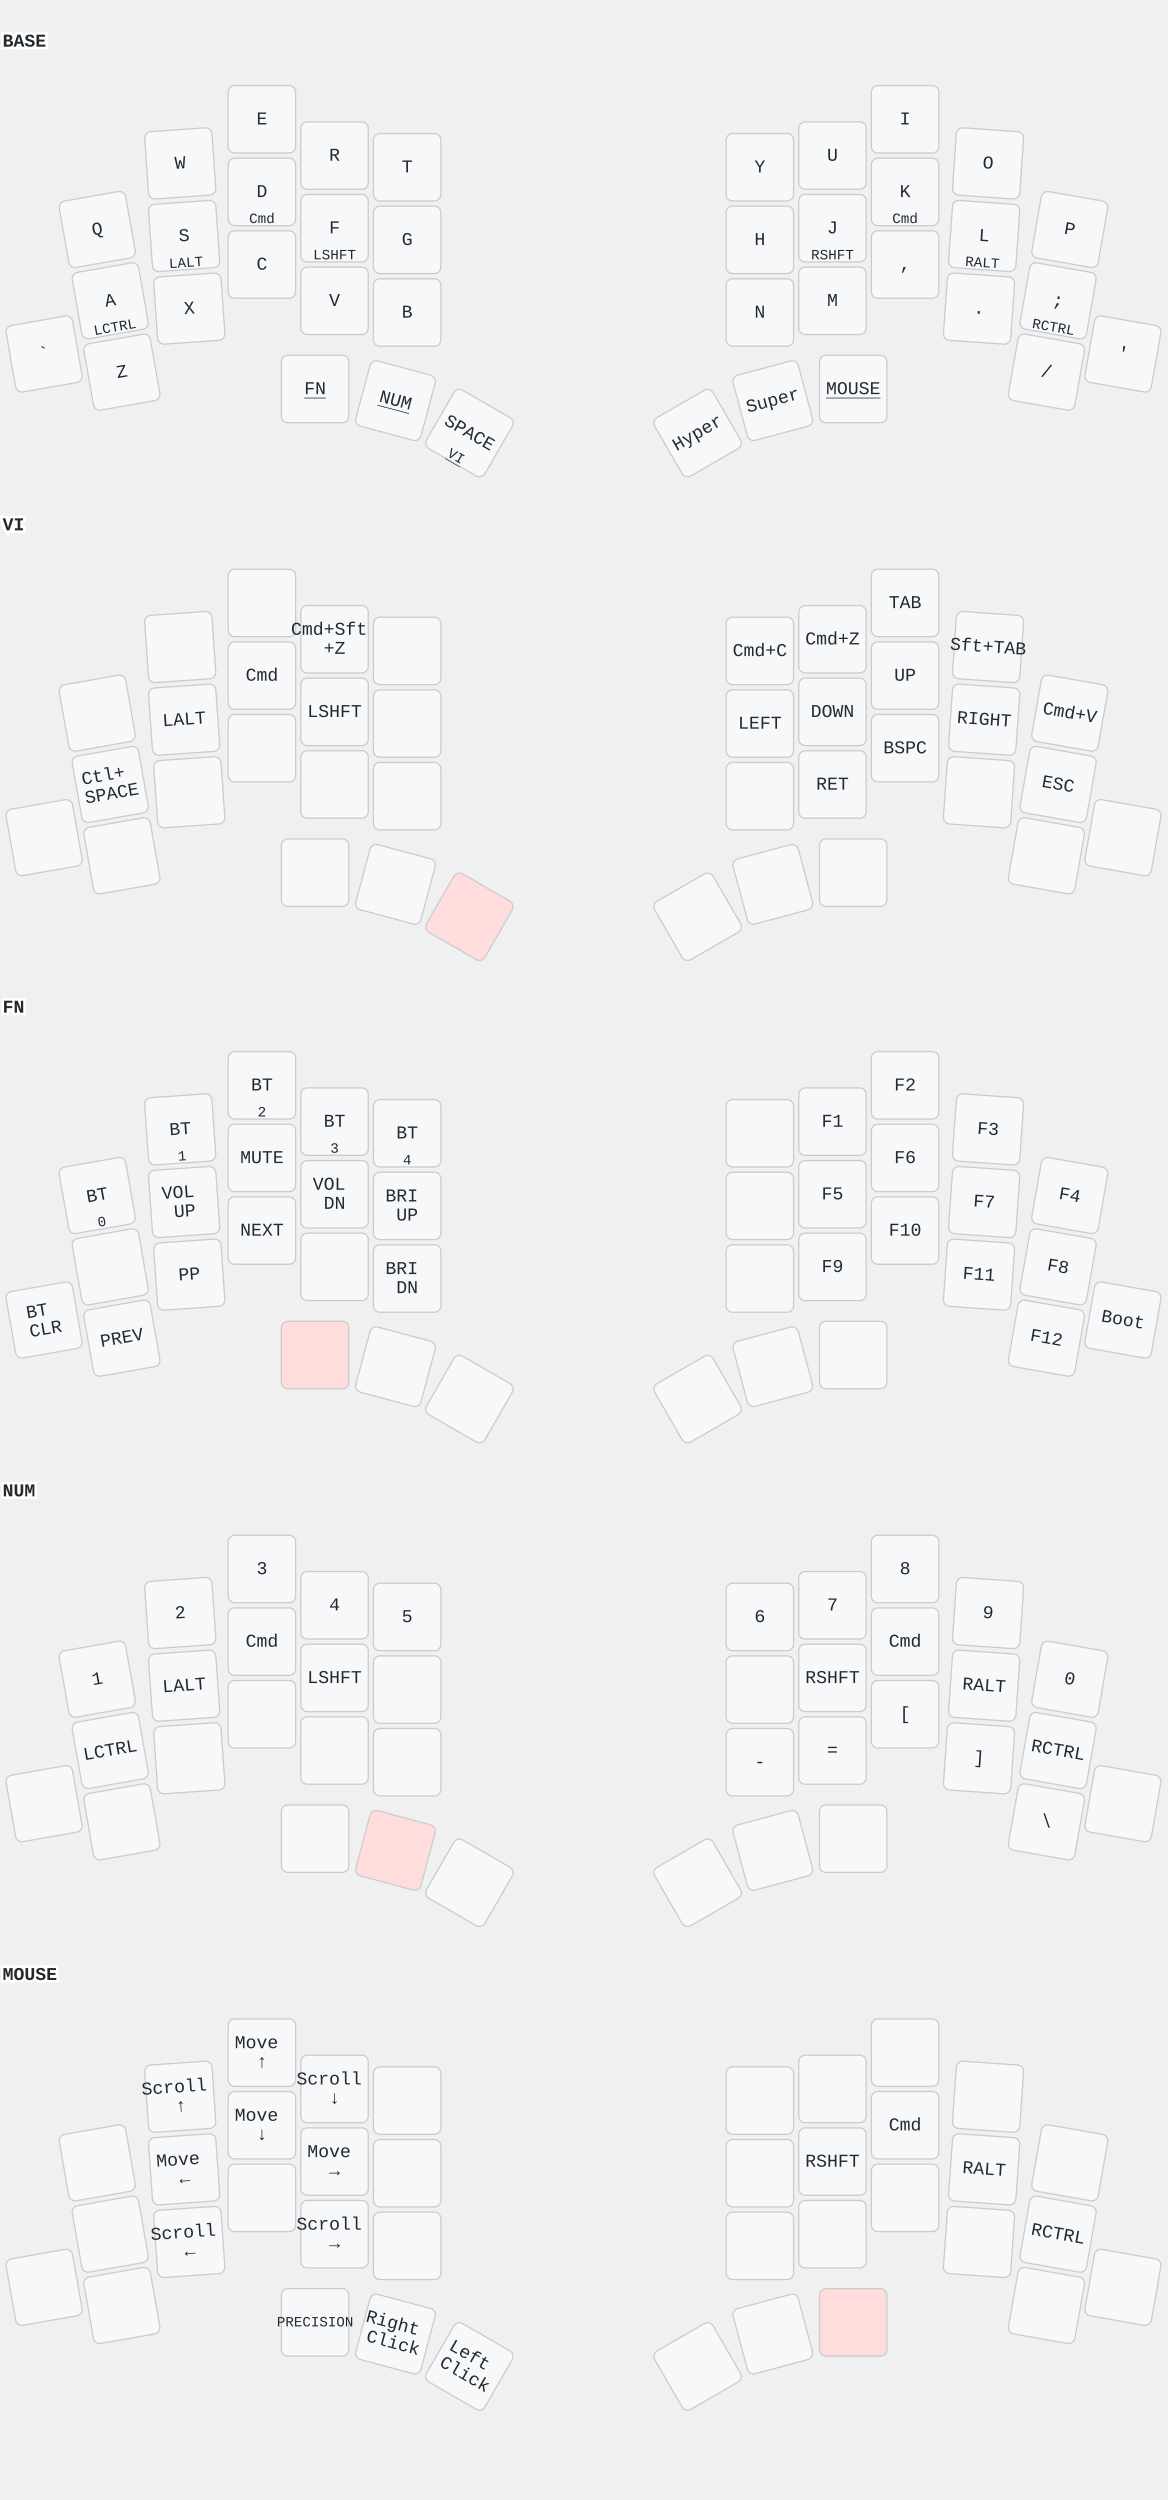
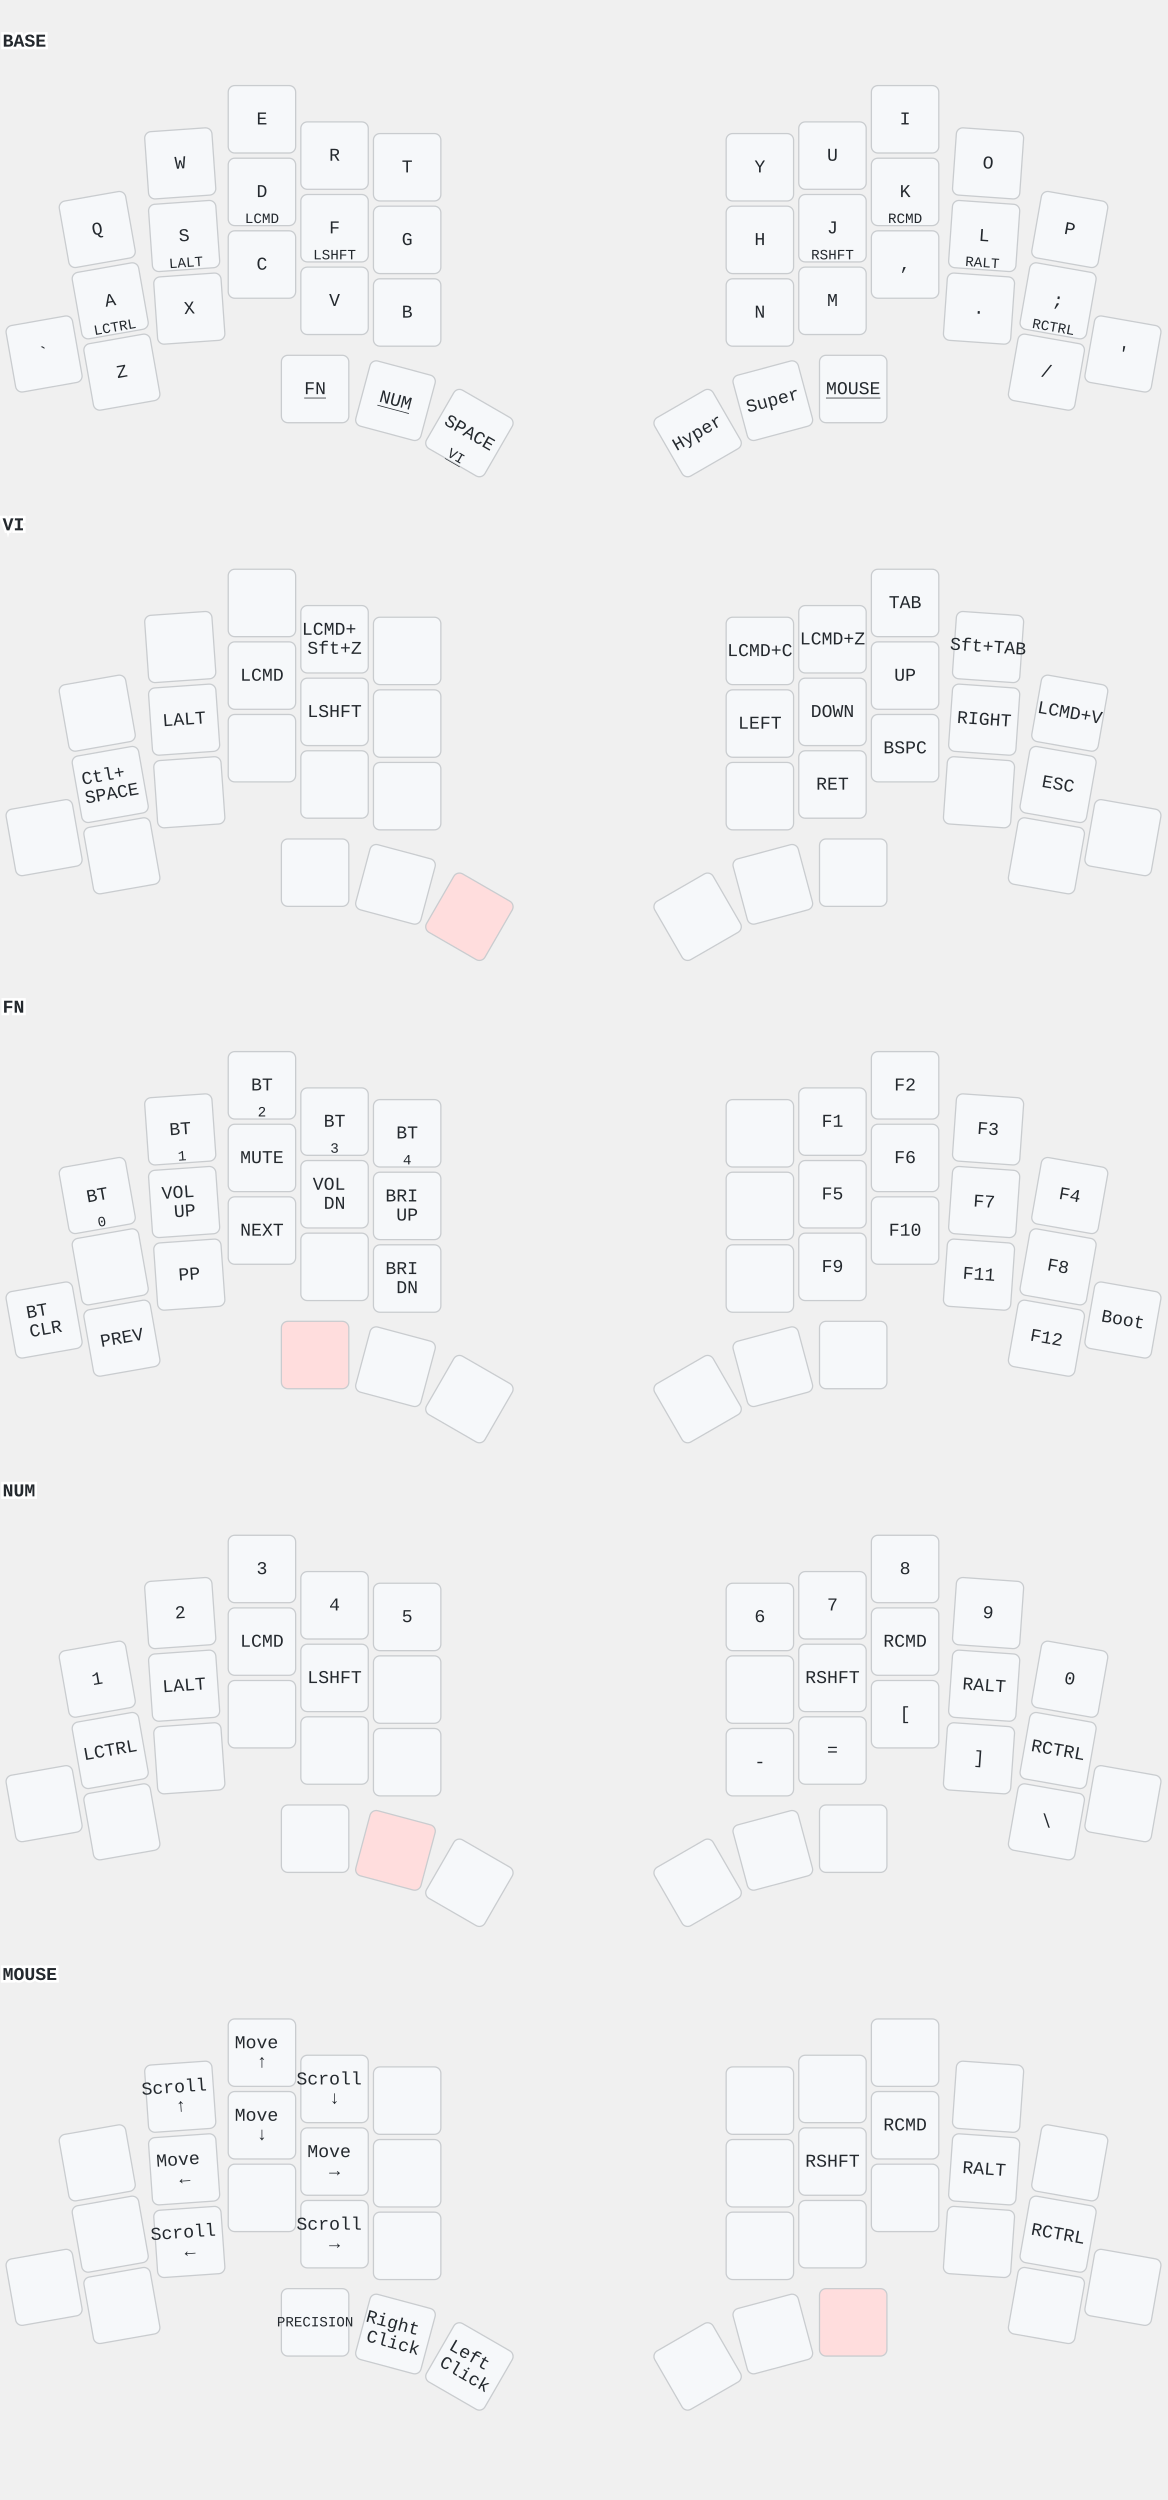
<svg xmlns="http://www.w3.org/2000/svg" width="900" height="1928" viewBox="0 0 900 1928" class="keymap">
  <style>/* inherit to force styles through use tags */
svg path {
    fill: inherit;
}

/* font and background color specifications */
svg.keymap {
    font-family: SFMono-Regular,Consolas,Liberation Mono,Menlo,monospace;
    font-size: 14px;
    font-kerning: normal;
    text-rendering: optimizeLegibility;
    fill: #24292e;
}

/* default key styling */
rect.key {
    fill: #f6f8fa;
}

rect.key, rect.combo {
    stroke: #c9cccf;
    stroke-width: 1;
}

/* default key side styling, only used is draw_key_sides is set */
rect.side {
    filter: brightness(90%);
}

/* color accent for combo boxes */
rect.combo, rect.combo-separate {
    fill: #cdf;
}

/* color accent for held keys */
rect.held, rect.combo.held {
    fill: #fdd;
}

/* color accent for ghost (optional) keys */
rect.ghost, rect.combo.ghost {
    stroke-dasharray: 4, 4;
    stroke-width: 2;
}

text {
    text-anchor: middle;
    dominant-baseline: middle;
}

/* styling for layer labels */
text.label {
    font-weight: bold;
    text-anchor: start;
    stroke: white;
    stroke-width: 4;
    paint-order: stroke;
}

/* styling for optional footer */
text.footer {
    text-anchor: end;
    dominant-baseline: auto;
    stroke: white;
    stroke-width: 4;
    paint-order: stroke;
}

/* styling for combo tap, and key non-tap label text */
text.combo, text.hold, text.shifted, text.left, text.right, text.tl, text.tr, text.bl, text.br {
    font-size: 11px;
}

text.hold, text.bl, text.br {
    text-anchor: middle;
    dominant-baseline: auto;
}

text.shifted, text.tl, text.tr {
    text-anchor: middle;
    dominant-baseline: hanging;
}

text.left, text.tl, text.bl {
    text-anchor: start;
}

text.right, text.tr, text.br {
    text-anchor: end;
}

text.layer-activator {
    text-decoration: underline;
}

/* styling for hold/shifted label text in combo box */
text.combo.hold, text.combo.shifted, text.combo.left, text.combo.right {
    font-size: 8px;
}

/* lighter symbol for transparent keys */
text.trans {
    fill: #7b7e81;
}

/* styling for combo dendrons */
path.combo {
    stroke-width: 1;
    stroke: gray;
    fill: none;
}

/* Start Tabler Icons Cleanup */
/* cannot use height/width with glyphs */
.icon-tabler &gt; path {
    fill: inherit;
    stroke: inherit;
    stroke-width: 2;
}
/* hide tabler's default box */
.icon-tabler &gt; path[stroke="none"][fill="none"] {
    visibility: hidden;
}
/* End Tabler Icons Cleanup */
</style>
  <g transform="translate(2, 0)" class="layer-BASE">
    <text x="0" y="32" class="label" id="BASE">BASE</text>
    <g transform="translate(0, 64)">
      <g transform="translate(73, 113) rotate(-10.0)" class="key keypos-0">
        <rect rx="5" ry="5" x="-26" y="-26" width="52" height="52" class="key" />
        <text x="0" y="0" class="key tap">Q</text>
      </g>
      <g transform="translate(137, 62) rotate(-4.0)" class="key keypos-1">
        <rect rx="5" ry="5" x="-26" y="-26" width="52" height="52" class="key" />
        <text x="0" y="0" class="key tap">W</text>
      </g>
      <g transform="translate(200, 28)" class="key keypos-2">
        <rect rx="5" ry="5" x="-26" y="-26" width="52" height="52" class="key" />
        <text x="0" y="0" class="key tap">E</text>
      </g>
      <g transform="translate(256, 56)" class="key keypos-3">
        <rect rx="5" ry="5" x="-26" y="-26" width="52" height="52" class="key" />
        <text x="0" y="0" class="key tap">R</text>
      </g>
      <g transform="translate(312, 65)" class="key keypos-4">
        <rect rx="5" ry="5" x="-26" y="-26" width="52" height="52" class="key" />
        <text x="0" y="0" class="key tap">T</text>
      </g>
      <g transform="translate(584, 65)" class="key keypos-5">
        <rect rx="5" ry="5" x="-26" y="-26" width="52" height="52" class="key" />
        <text x="0" y="0" class="key tap">Y</text>
      </g>
      <g transform="translate(640, 56)" class="key keypos-6">
        <rect rx="5" ry="5" x="-26" y="-26" width="52" height="52" class="key" />
        <text x="0" y="0" class="key tap">U</text>
      </g>
      <g transform="translate(696, 28)" class="key keypos-7">
        <rect rx="5" ry="5" x="-26" y="-26" width="52" height="52" class="key" />
        <text x="0" y="0" class="key tap">I</text>
      </g>
      <g transform="translate(760, 62) rotate(4.0)" class="key keypos-8">
        <rect rx="5" ry="5" x="-26" y="-26" width="52" height="52" class="key" />
        <text x="0" y="0" class="key tap">O</text>
      </g>
      <g transform="translate(823, 113) rotate(10.0)" class="key keypos-9">
        <rect rx="5" ry="5" x="-26" y="-26" width="52" height="52" class="key" />
        <text x="0" y="0" class="key tap">P</text>
      </g>
      <g transform="translate(83, 168) rotate(-10.0)" class="key keypos-10">
        <rect rx="5" ry="5" x="-26" y="-26" width="52" height="52" class="key" />
        <text x="0" y="0" class="key tap">A</text>
        <text x="0" y="24" class="key hold">LCTRL</text>
      </g>
      <g transform="translate(140, 118) rotate(-4.0)" class="key keypos-11">
        <rect rx="5" ry="5" x="-26" y="-26" width="52" height="52" class="key" />
        <text x="0" y="0" class="key tap">S</text>
        <text x="0" y="24" class="key hold">LALT</text>
      </g>
      <g transform="translate(200, 84)" class="key keypos-12">
        <rect rx="5" ry="5" x="-26" y="-26" width="52" height="52" class="key" />
        <text x="0" y="0" class="key tap">D</text>
-         <text x="0" y="24" class="key hold">Cmd</text>
+         <text x="0" y="24" class="key hold">LCMD</text>
      </g>
      <g transform="translate(256, 112)" class="key keypos-13">
        <rect rx="5" ry="5" x="-26" y="-26" width="52" height="52" class="key" />
        <text x="0" y="0" class="key tap">F</text>
        <text x="0" y="24" class="key hold">LSHFT</text>
      </g>
      <g transform="translate(312, 121)" class="key keypos-14">
        <rect rx="5" ry="5" x="-26" y="-26" width="52" height="52" class="key" />
        <text x="0" y="0" class="key tap">G</text>
      </g>
      <g transform="translate(584, 121)" class="key keypos-15">
        <rect rx="5" ry="5" x="-26" y="-26" width="52" height="52" class="key" />
        <text x="0" y="0" class="key tap">H</text>
      </g>
      <g transform="translate(640, 112)" class="key keypos-16">
        <rect rx="5" ry="5" x="-26" y="-26" width="52" height="52" class="key" />
        <text x="0" y="0" class="key tap">J</text>
        <text x="0" y="24" class="key hold">RSHFT</text>
      </g>
      <g transform="translate(696, 84)" class="key keypos-17">
        <rect rx="5" ry="5" x="-26" y="-26" width="52" height="52" class="key" />
        <text x="0" y="0" class="key tap">K</text>
-         <text x="0" y="24" class="key hold">Cmd</text>
+         <text x="0" y="24" class="key hold">RCMD</text>
      </g>
      <g transform="translate(757, 118) rotate(4.0)" class="key keypos-18">
        <rect rx="5" ry="5" x="-26" y="-26" width="52" height="52" class="key" />
        <text x="0" y="0" class="key tap">L</text>
        <text x="0" y="24" class="key hold">RALT</text>
      </g>
      <g transform="translate(814, 168) rotate(10.0)" class="key keypos-19">
        <rect rx="5" ry="5" x="-26" y="-26" width="52" height="52" class="key" />
        <text x="0" y="0" class="key tap">;</text>
        <text x="0" y="24" class="key hold">RCTRL</text>
      </g>
      <g transform="translate(32, 209) rotate(-10.0)" class="key keypos-20">
        <rect rx="5" ry="5" x="-26" y="-26" width="52" height="52" class="key" />
        <text x="0" y="0" class="key tap">`</text>
      </g>
      <g transform="translate(92, 223) rotate(-10.0)" class="key keypos-21">
        <rect rx="5" ry="5" x="-26" y="-26" width="52" height="52" class="key" />
        <text x="0" y="0" class="key tap">Z</text>
      </g>
      <g transform="translate(144, 174) rotate(-4.0)" class="key keypos-22">
        <rect rx="5" ry="5" x="-26" y="-26" width="52" height="52" class="key" />
        <text x="0" y="0" class="key tap">X</text>
      </g>
      <g transform="translate(200, 140)" class="key keypos-23">
        <rect rx="5" ry="5" x="-26" y="-26" width="52" height="52" class="key" />
        <text x="0" y="0" class="key tap">C</text>
      </g>
      <g transform="translate(256, 168)" class="key keypos-24">
        <rect rx="5" ry="5" x="-26" y="-26" width="52" height="52" class="key" />
        <text x="0" y="0" class="key tap">V</text>
      </g>
      <g transform="translate(312, 177)" class="key keypos-25">
        <rect rx="5" ry="5" x="-26" y="-26" width="52" height="52" class="key" />
        <text x="0" y="0" class="key tap">B</text>
      </g>
      <g transform="translate(584, 177)" class="key keypos-26">
        <rect rx="5" ry="5" x="-26" y="-26" width="52" height="52" class="key" />
        <text x="0" y="0" class="key tap">N</text>
      </g>
      <g transform="translate(640, 168)" class="key keypos-27">
        <rect rx="5" ry="5" x="-26" y="-26" width="52" height="52" class="key" />
        <text x="0" y="0" class="key tap">M</text>
      </g>
      <g transform="translate(696, 140)" class="key keypos-28">
        <rect rx="5" ry="5" x="-26" y="-26" width="52" height="52" class="key" />
        <text x="0" y="0" class="key tap">,</text>
      </g>
      <g transform="translate(753, 174) rotate(4.0)" class="key keypos-29">
        <rect rx="5" ry="5" x="-26" y="-26" width="52" height="52" class="key" />
        <text x="0" y="0" class="key tap">.</text>
      </g>
      <g transform="translate(805, 223) rotate(10.0)" class="key keypos-30">
        <rect rx="5" ry="5" x="-26" y="-26" width="52" height="52" class="key" />
        <text x="0" y="0" class="key tap">/</text>
      </g>
      <g transform="translate(864, 209) rotate(10.0)" class="key keypos-31">
        <rect rx="5" ry="5" x="-26" y="-26" width="52" height="52" class="key" />
        <text x="0" y="0" class="key tap">'</text>
      </g>
      <g transform="translate(241, 236)" class="key keypos-32">
        <rect rx="5" ry="5" x="-26" y="-26" width="52" height="52" class="key" />
        <a href="#FN">
          <text x="0" y="0" class="key tap layer-activator">FN</text>
        </a>
      </g>
      <g transform="translate(303, 245) rotate(15.0)" class="key keypos-33">
        <rect rx="5" ry="5" x="-26" y="-26" width="52" height="52" class="key" />
        <a href="#NUM">
          <text x="0" y="0" class="key tap layer-activator">NUM</text>
        </a>
      </g>
      <g transform="translate(360, 270) rotate(30.0)" class="key keypos-34">
        <rect rx="5" ry="5" x="-26" y="-26" width="52" height="52" class="key" />
        <text x="0" y="0" class="key tap">SPACE</text>
        <a href="#VI">
          <text x="0" y="24" class="key hold layer-activator">VI</text>
        </a>
      </g>
      <g transform="translate(536, 270) rotate(-30.0)" class="key keypos-35">
        <rect rx="5" ry="5" x="-26" y="-26" width="52" height="52" class="key" />
        <text x="0" y="0" class="key tap">Hyper</text>
      </g>
      <g transform="translate(594, 245) rotate(-15.0)" class="key keypos-36">
        <rect rx="5" ry="5" x="-26" y="-26" width="52" height="52" class="key" />
        <text x="0" y="0" class="key tap">Super</text>
      </g>
      <g transform="translate(656, 236)" class="key keypos-37">
        <rect rx="5" ry="5" x="-26" y="-26" width="52" height="52" class="key" />
        <a href="#MOUSE">
          <text x="0" y="0" class="key tap layer-activator">MOUSE</text>
        </a>
      </g>
    </g>
  </g>
  <g transform="translate(2, 373)" class="layer-VI">
    <text x="0" y="32" class="label" id="VI">VI</text>
    <g transform="translate(0, 64)">
      <g transform="translate(73, 113) rotate(-10.0)" class="key keypos-0">
        <rect rx="5" ry="5" x="-26" y="-26" width="52" height="52" class="key" />
      </g>
      <g transform="translate(137, 62) rotate(-4.0)" class="key keypos-1">
        <rect rx="5" ry="5" x="-26" y="-26" width="52" height="52" class="key" />
      </g>
      <g transform="translate(200, 28)" class="key keypos-2">
        <rect rx="5" ry="5" x="-26" y="-26" width="52" height="52" class="key" />
      </g>
      <g transform="translate(256, 56)" class="key keypos-3">
        <rect rx="5" ry="5" x="-26" y="-26" width="52" height="52" class="key" />
        <text x="0" y="0" class="key tap">
-           <tspan x="0" dy="-0.53em">Cmd+Sft</tspan>
-           <tspan x="0" dy="1.05em">+Z</tspan>
+           <tspan x="0" dy="-0.53em">LCMD+</tspan>
+           <tspan x="0" dy="1.05em">Sft+Z</tspan>
        </text>
      </g>
      <g transform="translate(312, 65)" class="key keypos-4">
        <rect rx="5" ry="5" x="-26" y="-26" width="52" height="52" class="key" />
      </g>
      <g transform="translate(584, 65)" class="key keypos-5">
        <rect rx="5" ry="5" x="-26" y="-26" width="52" height="52" class="key" />
-         <text x="0" y="0" class="key tap">Cmd+C</text>
+         <text x="0" y="0" class="key tap">LCMD+C</text>
      </g>
      <g transform="translate(640, 56)" class="key keypos-6">
        <rect rx="5" ry="5" x="-26" y="-26" width="52" height="52" class="key" />
-         <text x="0" y="0" class="key tap">Cmd+Z</text>
+         <text x="0" y="0" class="key tap">LCMD+Z</text>
      </g>
      <g transform="translate(696, 28)" class="key keypos-7">
        <rect rx="5" ry="5" x="-26" y="-26" width="52" height="52" class="key" />
        <text x="0" y="0" class="key tap">TAB</text>
      </g>
      <g transform="translate(760, 62) rotate(4.0)" class="key keypos-8">
        <rect rx="5" ry="5" x="-26" y="-26" width="52" height="52" class="key" />
        <text x="0" y="0" class="key tap">Sft+TAB</text>
      </g>
      <g transform="translate(823, 113) rotate(10.0)" class="key keypos-9">
        <rect rx="5" ry="5" x="-26" y="-26" width="52" height="52" class="key" />
-         <text x="0" y="0" class="key tap">Cmd+V</text>
+         <text x="0" y="0" class="key tap">LCMD+V</text>
      </g>
      <g transform="translate(83, 168) rotate(-10.0)" class="key keypos-10">
        <rect rx="5" ry="5" x="-26" y="-26" width="52" height="52" class="key" />
        <text x="0" y="0" class="key tap">
          <tspan x="0" dy="-0.53em">Ctl+</tspan>
          <tspan x="0" dy="1.05em">SPACE</tspan>
        </text>
      </g>
      <g transform="translate(140, 118) rotate(-4.0)" class="key keypos-11">
        <rect rx="5" ry="5" x="-26" y="-26" width="52" height="52" class="key" />
        <text x="0" y="0" class="key tap">LALT</text>
      </g>
      <g transform="translate(200, 84)" class="key keypos-12">
        <rect rx="5" ry="5" x="-26" y="-26" width="52" height="52" class="key" />
-         <text x="0" y="0" class="key tap">Cmd</text>
+         <text x="0" y="0" class="key tap">LCMD</text>
      </g>
      <g transform="translate(256, 112)" class="key keypos-13">
        <rect rx="5" ry="5" x="-26" y="-26" width="52" height="52" class="key" />
        <text x="0" y="0" class="key tap">LSHFT</text>
      </g>
      <g transform="translate(312, 121)" class="key keypos-14">
        <rect rx="5" ry="5" x="-26" y="-26" width="52" height="52" class="key" />
      </g>
      <g transform="translate(584, 121)" class="key keypos-15">
        <rect rx="5" ry="5" x="-26" y="-26" width="52" height="52" class="key" />
        <text x="0" y="0" class="key tap">LEFT</text>
      </g>
      <g transform="translate(640, 112)" class="key keypos-16">
        <rect rx="5" ry="5" x="-26" y="-26" width="52" height="52" class="key" />
        <text x="0" y="0" class="key tap">DOWN</text>
      </g>
      <g transform="translate(696, 84)" class="key keypos-17">
        <rect rx="5" ry="5" x="-26" y="-26" width="52" height="52" class="key" />
        <text x="0" y="0" class="key tap">UP</text>
      </g>
      <g transform="translate(757, 118) rotate(4.0)" class="key keypos-18">
        <rect rx="5" ry="5" x="-26" y="-26" width="52" height="52" class="key" />
        <text x="0" y="0" class="key tap">RIGHT</text>
      </g>
      <g transform="translate(814, 168) rotate(10.0)" class="key keypos-19">
        <rect rx="5" ry="5" x="-26" y="-26" width="52" height="52" class="key" />
        <text x="0" y="0" class="key tap">ESC</text>
      </g>
      <g transform="translate(32, 209) rotate(-10.0)" class="key keypos-20">
        <rect rx="5" ry="5" x="-26" y="-26" width="52" height="52" class="key" />
      </g>
      <g transform="translate(92, 223) rotate(-10.0)" class="key keypos-21">
        <rect rx="5" ry="5" x="-26" y="-26" width="52" height="52" class="key" />
      </g>
      <g transform="translate(144, 174) rotate(-4.0)" class="key keypos-22">
        <rect rx="5" ry="5" x="-26" y="-26" width="52" height="52" class="key" />
      </g>
      <g transform="translate(200, 140)" class="key keypos-23">
        <rect rx="5" ry="5" x="-26" y="-26" width="52" height="52" class="key" />
      </g>
      <g transform="translate(256, 168)" class="key keypos-24">
        <rect rx="5" ry="5" x="-26" y="-26" width="52" height="52" class="key" />
      </g>
      <g transform="translate(312, 177)" class="key keypos-25">
        <rect rx="5" ry="5" x="-26" y="-26" width="52" height="52" class="key" />
      </g>
      <g transform="translate(584, 177)" class="key keypos-26">
        <rect rx="5" ry="5" x="-26" y="-26" width="52" height="52" class="key" />
      </g>
      <g transform="translate(640, 168)" class="key keypos-27">
        <rect rx="5" ry="5" x="-26" y="-26" width="52" height="52" class="key" />
        <text x="0" y="0" class="key tap">RET</text>
      </g>
      <g transform="translate(696, 140)" class="key keypos-28">
        <rect rx="5" ry="5" x="-26" y="-26" width="52" height="52" class="key" />
        <text x="0" y="0" class="key tap">BSPC</text>
      </g>
      <g transform="translate(753, 174) rotate(4.0)" class="key keypos-29">
        <rect rx="5" ry="5" x="-26" y="-26" width="52" height="52" class="key" />
      </g>
      <g transform="translate(805, 223) rotate(10.0)" class="key keypos-30">
        <rect rx="5" ry="5" x="-26" y="-26" width="52" height="52" class="key" />
      </g>
      <g transform="translate(864, 209) rotate(10.0)" class="key keypos-31">
        <rect rx="5" ry="5" x="-26" y="-26" width="52" height="52" class="key" />
      </g>
      <g transform="translate(241, 236)" class="key trans keypos-32">
        <rect rx="5" ry="5" x="-26" y="-26" width="52" height="52" class="key trans" />
      </g>
      <g transform="translate(303, 245) rotate(15.0)" class="key trans keypos-33">
        <rect rx="5" ry="5" x="-26" y="-26" width="52" height="52" class="key trans" />
      </g>
      <g transform="translate(360, 270) rotate(30.0)" class="key held keypos-34">
        <rect rx="5" ry="5" x="-26" y="-26" width="52" height="52" class="key held" />
      </g>
      <g transform="translate(536, 270) rotate(-30.0)" class="key trans keypos-35">
        <rect rx="5" ry="5" x="-26" y="-26" width="52" height="52" class="key trans" />
      </g>
      <g transform="translate(594, 245) rotate(-15.0)" class="key trans keypos-36">
        <rect rx="5" ry="5" x="-26" y="-26" width="52" height="52" class="key trans" />
      </g>
      <g transform="translate(656, 236)" class="key trans keypos-37">
        <rect rx="5" ry="5" x="-26" y="-26" width="52" height="52" class="key trans" />
      </g>
    </g>
  </g>
  <g transform="translate(2, 745)" class="layer-FN">
    <text x="0" y="32" class="label" id="FN">FN</text>
    <g transform="translate(0, 64)">
      <g transform="translate(73, 113) rotate(-10.0)" class="key keypos-0">
        <rect rx="5" ry="5" x="-26" y="-26" width="52" height="52" class="key" />
        <text x="0" y="0" class="key tap">BT</text>
        <text x="0" y="24" class="key hold">0</text>
      </g>
      <g transform="translate(137, 62) rotate(-4.0)" class="key keypos-1">
        <rect rx="5" ry="5" x="-26" y="-26" width="52" height="52" class="key" />
        <text x="0" y="0" class="key tap">BT</text>
        <text x="0" y="24" class="key hold">1</text>
      </g>
      <g transform="translate(200, 28)" class="key keypos-2">
        <rect rx="5" ry="5" x="-26" y="-26" width="52" height="52" class="key" />
        <text x="0" y="0" class="key tap">BT</text>
        <text x="0" y="24" class="key hold">2</text>
      </g>
      <g transform="translate(256, 56)" class="key keypos-3">
        <rect rx="5" ry="5" x="-26" y="-26" width="52" height="52" class="key" />
        <text x="0" y="0" class="key tap">BT</text>
        <text x="0" y="24" class="key hold">3</text>
      </g>
      <g transform="translate(312, 65)" class="key keypos-4">
        <rect rx="5" ry="5" x="-26" y="-26" width="52" height="52" class="key" />
        <text x="0" y="0" class="key tap">BT</text>
        <text x="0" y="24" class="key hold">4</text>
      </g>
      <g transform="translate(584, 65)" class="key keypos-5">
        <rect rx="5" ry="5" x="-26" y="-26" width="52" height="52" class="key" />
      </g>
      <g transform="translate(640, 56)" class="key keypos-6">
        <rect rx="5" ry="5" x="-26" y="-26" width="52" height="52" class="key" />
        <text x="0" y="0" class="key tap">F1</text>
      </g>
      <g transform="translate(696, 28)" class="key keypos-7">
        <rect rx="5" ry="5" x="-26" y="-26" width="52" height="52" class="key" />
        <text x="0" y="0" class="key tap">F2</text>
      </g>
      <g transform="translate(760, 62) rotate(4.0)" class="key keypos-8">
        <rect rx="5" ry="5" x="-26" y="-26" width="52" height="52" class="key" />
        <text x="0" y="0" class="key tap">F3</text>
      </g>
      <g transform="translate(823, 113) rotate(10.0)" class="key keypos-9">
        <rect rx="5" ry="5" x="-26" y="-26" width="52" height="52" class="key" />
        <text x="0" y="0" class="key tap">F4</text>
      </g>
      <g transform="translate(83, 168) rotate(-10.0)" class="key keypos-10">
        <rect rx="5" ry="5" x="-26" y="-26" width="52" height="52" class="key" />
      </g>
      <g transform="translate(140, 118) rotate(-4.0)" class="key keypos-11">
        <rect rx="5" ry="5" x="-26" y="-26" width="52" height="52" class="key" />
        <text x="0" y="0" class="key tap">
          <tspan x="0" dy="-0.53em">VOL</tspan>
          <tspan x="0" dy="1.05em">UP</tspan>
        </text>
      </g>
      <g transform="translate(200, 84)" class="key keypos-12">
        <rect rx="5" ry="5" x="-26" y="-26" width="52" height="52" class="key" />
        <text x="0" y="0" class="key tap">MUTE</text>
      </g>
      <g transform="translate(256, 112)" class="key keypos-13">
        <rect rx="5" ry="5" x="-26" y="-26" width="52" height="52" class="key" />
        <text x="0" y="0" class="key tap">
          <tspan x="0" dy="-0.53em">VOL</tspan>
          <tspan x="0" dy="1.05em">DN</tspan>
        </text>
      </g>
      <g transform="translate(312, 121)" class="key keypos-14">
        <rect rx="5" ry="5" x="-26" y="-26" width="52" height="52" class="key" />
        <text x="0" y="0" class="key tap">
          <tspan x="0" dy="-0.53em">BRI</tspan>
          <tspan x="0" dy="1.05em">UP</tspan>
        </text>
      </g>
      <g transform="translate(584, 121)" class="key keypos-15">
        <rect rx="5" ry="5" x="-26" y="-26" width="52" height="52" class="key" />
      </g>
      <g transform="translate(640, 112)" class="key keypos-16">
        <rect rx="5" ry="5" x="-26" y="-26" width="52" height="52" class="key" />
        <text x="0" y="0" class="key tap">F5</text>
      </g>
      <g transform="translate(696, 84)" class="key keypos-17">
        <rect rx="5" ry="5" x="-26" y="-26" width="52" height="52" class="key" />
        <text x="0" y="0" class="key tap">F6</text>
      </g>
      <g transform="translate(757, 118) rotate(4.0)" class="key keypos-18">
        <rect rx="5" ry="5" x="-26" y="-26" width="52" height="52" class="key" />
        <text x="0" y="0" class="key tap">F7</text>
      </g>
      <g transform="translate(814, 168) rotate(10.0)" class="key keypos-19">
        <rect rx="5" ry="5" x="-26" y="-26" width="52" height="52" class="key" />
        <text x="0" y="0" class="key tap">F8</text>
      </g>
      <g transform="translate(32, 209) rotate(-10.0)" class="key keypos-20">
        <rect rx="5" ry="5" x="-26" y="-26" width="52" height="52" class="key" />
        <text x="0" y="0" class="key tap">
          <tspan x="0" dy="-0.53em">BT</tspan>
          <tspan x="0" dy="1.05em">CLR</tspan>
        </text>
      </g>
      <g transform="translate(92, 223) rotate(-10.0)" class="key keypos-21">
        <rect rx="5" ry="5" x="-26" y="-26" width="52" height="52" class="key" />
        <text x="0" y="0" class="key tap">PREV</text>
      </g>
      <g transform="translate(144, 174) rotate(-4.0)" class="key keypos-22">
        <rect rx="5" ry="5" x="-26" y="-26" width="52" height="52" class="key" />
        <text x="0" y="0" class="key tap">PP</text>
      </g>
      <g transform="translate(200, 140)" class="key keypos-23">
        <rect rx="5" ry="5" x="-26" y="-26" width="52" height="52" class="key" />
        <text x="0" y="0" class="key tap">NEXT</text>
      </g>
      <g transform="translate(256, 168)" class="key keypos-24">
        <rect rx="5" ry="5" x="-26" y="-26" width="52" height="52" class="key" />
      </g>
      <g transform="translate(312, 177)" class="key keypos-25">
        <rect rx="5" ry="5" x="-26" y="-26" width="52" height="52" class="key" />
        <text x="0" y="0" class="key tap">
          <tspan x="0" dy="-0.53em">BRI</tspan>
          <tspan x="0" dy="1.05em">DN</tspan>
        </text>
      </g>
      <g transform="translate(584, 177)" class="key keypos-26">
        <rect rx="5" ry="5" x="-26" y="-26" width="52" height="52" class="key" />
      </g>
      <g transform="translate(640, 168)" class="key keypos-27">
        <rect rx="5" ry="5" x="-26" y="-26" width="52" height="52" class="key" />
        <text x="0" y="0" class="key tap">F9</text>
      </g>
      <g transform="translate(696, 140)" class="key keypos-28">
        <rect rx="5" ry="5" x="-26" y="-26" width="52" height="52" class="key" />
        <text x="0" y="0" class="key tap">F10</text>
      </g>
      <g transform="translate(753, 174) rotate(4.0)" class="key keypos-29">
        <rect rx="5" ry="5" x="-26" y="-26" width="52" height="52" class="key" />
        <text x="0" y="0" class="key tap">F11</text>
      </g>
      <g transform="translate(805, 223) rotate(10.0)" class="key keypos-30">
        <rect rx="5" ry="5" x="-26" y="-26" width="52" height="52" class="key" />
        <text x="0" y="0" class="key tap">F12</text>
      </g>
      <g transform="translate(864, 209) rotate(10.0)" class="key keypos-31">
        <rect rx="5" ry="5" x="-26" y="-26" width="52" height="52" class="key" />
        <text x="0" y="0" class="key tap">Boot</text>
      </g>
      <g transform="translate(241, 236)" class="key held keypos-32">
        <rect rx="5" ry="5" x="-26" y="-26" width="52" height="52" class="key held" />
      </g>
      <g transform="translate(303, 245) rotate(15.0)" class="key trans keypos-33">
        <rect rx="5" ry="5" x="-26" y="-26" width="52" height="52" class="key trans" />
      </g>
      <g transform="translate(360, 270) rotate(30.0)" class="key trans keypos-34">
        <rect rx="5" ry="5" x="-26" y="-26" width="52" height="52" class="key trans" />
      </g>
      <g transform="translate(536, 270) rotate(-30.0)" class="key trans keypos-35">
        <rect rx="5" ry="5" x="-26" y="-26" width="52" height="52" class="key trans" />
      </g>
      <g transform="translate(594, 245) rotate(-15.0)" class="key trans keypos-36">
        <rect rx="5" ry="5" x="-26" y="-26" width="52" height="52" class="key trans" />
      </g>
      <g transform="translate(656, 236)" class="key trans keypos-37">
        <rect rx="5" ry="5" x="-26" y="-26" width="52" height="52" class="key trans" />
      </g>
    </g>
  </g>
  <g transform="translate(2, 1118)" class="layer-NUM">
    <text x="0" y="32" class="label" id="NUM">NUM</text>
    <g transform="translate(0, 64)">
      <g transform="translate(73, 113) rotate(-10.0)" class="key keypos-0">
        <rect rx="5" ry="5" x="-26" y="-26" width="52" height="52" class="key" />
        <text x="0" y="0" class="key tap">1</text>
      </g>
      <g transform="translate(137, 62) rotate(-4.0)" class="key keypos-1">
        <rect rx="5" ry="5" x="-26" y="-26" width="52" height="52" class="key" />
        <text x="0" y="0" class="key tap">2</text>
      </g>
      <g transform="translate(200, 28)" class="key keypos-2">
        <rect rx="5" ry="5" x="-26" y="-26" width="52" height="52" class="key" />
        <text x="0" y="0" class="key tap">3</text>
      </g>
      <g transform="translate(256, 56)" class="key keypos-3">
        <rect rx="5" ry="5" x="-26" y="-26" width="52" height="52" class="key" />
        <text x="0" y="0" class="key tap">4</text>
      </g>
      <g transform="translate(312, 65)" class="key keypos-4">
        <rect rx="5" ry="5" x="-26" y="-26" width="52" height="52" class="key" />
        <text x="0" y="0" class="key tap">5</text>
      </g>
      <g transform="translate(584, 65)" class="key keypos-5">
        <rect rx="5" ry="5" x="-26" y="-26" width="52" height="52" class="key" />
        <text x="0" y="0" class="key tap">6</text>
      </g>
      <g transform="translate(640, 56)" class="key keypos-6">
        <rect rx="5" ry="5" x="-26" y="-26" width="52" height="52" class="key" />
        <text x="0" y="0" class="key tap">7</text>
      </g>
      <g transform="translate(696, 28)" class="key keypos-7">
        <rect rx="5" ry="5" x="-26" y="-26" width="52" height="52" class="key" />
        <text x="0" y="0" class="key tap">8</text>
      </g>
      <g transform="translate(760, 62) rotate(4.0)" class="key keypos-8">
        <rect rx="5" ry="5" x="-26" y="-26" width="52" height="52" class="key" />
        <text x="0" y="0" class="key tap">9</text>
      </g>
      <g transform="translate(823, 113) rotate(10.0)" class="key keypos-9">
        <rect rx="5" ry="5" x="-26" y="-26" width="52" height="52" class="key" />
        <text x="0" y="0" class="key tap">0</text>
      </g>
      <g transform="translate(83, 168) rotate(-10.0)" class="key keypos-10">
        <rect rx="5" ry="5" x="-26" y="-26" width="52" height="52" class="key" />
        <text x="0" y="0" class="key tap">LCTRL</text>
      </g>
      <g transform="translate(140, 118) rotate(-4.0)" class="key keypos-11">
        <rect rx="5" ry="5" x="-26" y="-26" width="52" height="52" class="key" />
        <text x="0" y="0" class="key tap">LALT</text>
      </g>
      <g transform="translate(200, 84)" class="key keypos-12">
        <rect rx="5" ry="5" x="-26" y="-26" width="52" height="52" class="key" />
-         <text x="0" y="0" class="key tap">Cmd</text>
+         <text x="0" y="0" class="key tap">LCMD</text>
      </g>
      <g transform="translate(256, 112)" class="key keypos-13">
        <rect rx="5" ry="5" x="-26" y="-26" width="52" height="52" class="key" />
        <text x="0" y="0" class="key tap">LSHFT</text>
      </g>
      <g transform="translate(312, 121)" class="key keypos-14">
        <rect rx="5" ry="5" x="-26" y="-26" width="52" height="52" class="key" />
      </g>
      <g transform="translate(584, 121)" class="key keypos-15">
        <rect rx="5" ry="5" x="-26" y="-26" width="52" height="52" class="key" />
      </g>
      <g transform="translate(640, 112)" class="key keypos-16">
        <rect rx="5" ry="5" x="-26" y="-26" width="52" height="52" class="key" />
        <text x="0" y="0" class="key tap">RSHFT</text>
      </g>
      <g transform="translate(696, 84)" class="key keypos-17">
        <rect rx="5" ry="5" x="-26" y="-26" width="52" height="52" class="key" />
-         <text x="0" y="0" class="key tap">Cmd</text>
+         <text x="0" y="0" class="key tap">RCMD</text>
      </g>
      <g transform="translate(757, 118) rotate(4.0)" class="key keypos-18">
        <rect rx="5" ry="5" x="-26" y="-26" width="52" height="52" class="key" />
        <text x="0" y="0" class="key tap">RALT</text>
      </g>
      <g transform="translate(814, 168) rotate(10.0)" class="key keypos-19">
        <rect rx="5" ry="5" x="-26" y="-26" width="52" height="52" class="key" />
        <text x="0" y="0" class="key tap">RCTRL</text>
      </g>
      <g transform="translate(32, 209) rotate(-10.0)" class="key keypos-20">
        <rect rx="5" ry="5" x="-26" y="-26" width="52" height="52" class="key" />
      </g>
      <g transform="translate(92, 223) rotate(-10.0)" class="key keypos-21">
        <rect rx="5" ry="5" x="-26" y="-26" width="52" height="52" class="key" />
      </g>
      <g transform="translate(144, 174) rotate(-4.0)" class="key keypos-22">
        <rect rx="5" ry="5" x="-26" y="-26" width="52" height="52" class="key" />
      </g>
      <g transform="translate(200, 140)" class="key keypos-23">
        <rect rx="5" ry="5" x="-26" y="-26" width="52" height="52" class="key" />
      </g>
      <g transform="translate(256, 168)" class="key keypos-24">
        <rect rx="5" ry="5" x="-26" y="-26" width="52" height="52" class="key" />
      </g>
      <g transform="translate(312, 177)" class="key keypos-25">
        <rect rx="5" ry="5" x="-26" y="-26" width="52" height="52" class="key" />
      </g>
      <g transform="translate(584, 177)" class="key keypos-26">
        <rect rx="5" ry="5" x="-26" y="-26" width="52" height="52" class="key" />
        <text x="0" y="0" class="key tap">-</text>
      </g>
      <g transform="translate(640, 168)" class="key keypos-27">
        <rect rx="5" ry="5" x="-26" y="-26" width="52" height="52" class="key" />
        <text x="0" y="0" class="key tap">=</text>
      </g>
      <g transform="translate(696, 140)" class="key keypos-28">
        <rect rx="5" ry="5" x="-26" y="-26" width="52" height="52" class="key" />
        <text x="0" y="0" class="key tap">[</text>
      </g>
      <g transform="translate(753, 174) rotate(4.0)" class="key keypos-29">
        <rect rx="5" ry="5" x="-26" y="-26" width="52" height="52" class="key" />
        <text x="0" y="0" class="key tap">]</text>
      </g>
      <g transform="translate(805, 223) rotate(10.0)" class="key keypos-30">
        <rect rx="5" ry="5" x="-26" y="-26" width="52" height="52" class="key" />
        <text x="0" y="0" class="key tap">\</text>
      </g>
      <g transform="translate(864, 209) rotate(10.0)" class="key keypos-31">
        <rect rx="5" ry="5" x="-26" y="-26" width="52" height="52" class="key" />
      </g>
      <g transform="translate(241, 236)" class="key trans keypos-32">
        <rect rx="5" ry="5" x="-26" y="-26" width="52" height="52" class="key trans" />
      </g>
      <g transform="translate(303, 245) rotate(15.0)" class="key held keypos-33">
        <rect rx="5" ry="5" x="-26" y="-26" width="52" height="52" class="key held" />
      </g>
      <g transform="translate(360, 270) rotate(30.0)" class="key trans keypos-34">
        <rect rx="5" ry="5" x="-26" y="-26" width="52" height="52" class="key trans" />
      </g>
      <g transform="translate(536, 270) rotate(-30.0)" class="key trans keypos-35">
        <rect rx="5" ry="5" x="-26" y="-26" width="52" height="52" class="key trans" />
      </g>
      <g transform="translate(594, 245) rotate(-15.0)" class="key trans keypos-36">
        <rect rx="5" ry="5" x="-26" y="-26" width="52" height="52" class="key trans" />
      </g>
      <g transform="translate(656, 236)" class="key trans keypos-37">
        <rect rx="5" ry="5" x="-26" y="-26" width="52" height="52" class="key trans" />
      </g>
    </g>
  </g>
  <g transform="translate(2, 1491)" class="layer-MOUSE">
    <text x="0" y="32" class="label" id="MOUSE">MOUSE</text>
    <g transform="translate(0, 64)">
      <g transform="translate(73, 113) rotate(-10.0)" class="key keypos-0">
        <rect rx="5" ry="5" x="-26" y="-26" width="52" height="52" class="key" />
      </g>
      <g transform="translate(137, 62) rotate(-4.0)" class="key keypos-1">
        <rect rx="5" ry="5" x="-26" y="-26" width="52" height="52" class="key" />
        <text x="0" y="0" class="key tap">
          <tspan x="0" dy="-0.53em">Scroll</tspan>
          <tspan x="0" dy="1.05em">↑</tspan>
        </text>
      </g>
      <g transform="translate(200, 28)" class="key keypos-2">
        <rect rx="5" ry="5" x="-26" y="-26" width="52" height="52" class="key" />
        <text x="0" y="0" class="key tap">
          <tspan x="0" dy="-0.53em">Move</tspan>
          <tspan x="0" dy="1.05em">↑</tspan>
        </text>
      </g>
      <g transform="translate(256, 56)" class="key keypos-3">
        <rect rx="5" ry="5" x="-26" y="-26" width="52" height="52" class="key" />
        <text x="0" y="0" class="key tap">
          <tspan x="0" dy="-0.53em">Scroll</tspan>
          <tspan x="0" dy="1.05em">↓</tspan>
        </text>
      </g>
      <g transform="translate(312, 65)" class="key keypos-4">
        <rect rx="5" ry="5" x="-26" y="-26" width="52" height="52" class="key" />
      </g>
      <g transform="translate(584, 65)" class="key keypos-5">
        <rect rx="5" ry="5" x="-26" y="-26" width="52" height="52" class="key" />
      </g>
      <g transform="translate(640, 56)" class="key keypos-6">
        <rect rx="5" ry="5" x="-26" y="-26" width="52" height="52" class="key" />
      </g>
      <g transform="translate(696, 28)" class="key keypos-7">
        <rect rx="5" ry="5" x="-26" y="-26" width="52" height="52" class="key" />
      </g>
      <g transform="translate(760, 62) rotate(4.0)" class="key keypos-8">
        <rect rx="5" ry="5" x="-26" y="-26" width="52" height="52" class="key" />
      </g>
      <g transform="translate(823, 113) rotate(10.0)" class="key keypos-9">
        <rect rx="5" ry="5" x="-26" y="-26" width="52" height="52" class="key" />
      </g>
      <g transform="translate(83, 168) rotate(-10.0)" class="key keypos-10">
        <rect rx="5" ry="5" x="-26" y="-26" width="52" height="52" class="key" />
      </g>
      <g transform="translate(140, 118) rotate(-4.0)" class="key keypos-11">
        <rect rx="5" ry="5" x="-26" y="-26" width="52" height="52" class="key" />
        <text x="0" y="0" class="key tap">
          <tspan x="0" dy="-0.53em">Move</tspan>
          <tspan x="0" dy="1.05em">←</tspan>
        </text>
      </g>
      <g transform="translate(200, 84)" class="key keypos-12">
        <rect rx="5" ry="5" x="-26" y="-26" width="52" height="52" class="key" />
        <text x="0" y="0" class="key tap">
          <tspan x="0" dy="-0.53em">Move</tspan>
          <tspan x="0" dy="1.05em">↓</tspan>
        </text>
      </g>
      <g transform="translate(256, 112)" class="key keypos-13">
        <rect rx="5" ry="5" x="-26" y="-26" width="52" height="52" class="key" />
        <text x="0" y="0" class="key tap">
          <tspan x="0" dy="-0.53em">Move</tspan>
          <tspan x="0" dy="1.05em">→</tspan>
        </text>
      </g>
      <g transform="translate(312, 121)" class="key keypos-14">
        <rect rx="5" ry="5" x="-26" y="-26" width="52" height="52" class="key" />
      </g>
      <g transform="translate(584, 121)" class="key keypos-15">
        <rect rx="5" ry="5" x="-26" y="-26" width="52" height="52" class="key" />
      </g>
      <g transform="translate(640, 112)" class="key keypos-16">
        <rect rx="5" ry="5" x="-26" y="-26" width="52" height="52" class="key" />
        <text x="0" y="0" class="key tap">RSHFT</text>
      </g>
      <g transform="translate(696, 84)" class="key keypos-17">
        <rect rx="5" ry="5" x="-26" y="-26" width="52" height="52" class="key" />
-         <text x="0" y="0" class="key tap">Cmd</text>
+         <text x="0" y="0" class="key tap">RCMD</text>
      </g>
      <g transform="translate(757, 118) rotate(4.0)" class="key keypos-18">
        <rect rx="5" ry="5" x="-26" y="-26" width="52" height="52" class="key" />
        <text x="0" y="0" class="key tap">RALT</text>
      </g>
      <g transform="translate(814, 168) rotate(10.0)" class="key keypos-19">
        <rect rx="5" ry="5" x="-26" y="-26" width="52" height="52" class="key" />
        <text x="0" y="0" class="key tap">RCTRL</text>
      </g>
      <g transform="translate(32, 209) rotate(-10.0)" class="key keypos-20">
        <rect rx="5" ry="5" x="-26" y="-26" width="52" height="52" class="key" />
      </g>
      <g transform="translate(92, 223) rotate(-10.0)" class="key keypos-21">
        <rect rx="5" ry="5" x="-26" y="-26" width="52" height="52" class="key" />
      </g>
      <g transform="translate(144, 174) rotate(-4.0)" class="key keypos-22">
        <rect rx="5" ry="5" x="-26" y="-26" width="52" height="52" class="key" />
        <text x="0" y="0" class="key tap">
          <tspan x="0" dy="-0.53em">Scroll</tspan>
          <tspan x="0" dy="1.05em">←</tspan>
        </text>
      </g>
      <g transform="translate(200, 140)" class="key keypos-23">
        <rect rx="5" ry="5" x="-26" y="-26" width="52" height="52" class="key" />
      </g>
      <g transform="translate(256, 168)" class="key keypos-24">
        <rect rx="5" ry="5" x="-26" y="-26" width="52" height="52" class="key" />
        <text x="0" y="0" class="key tap">
          <tspan x="0" dy="-0.53em">Scroll</tspan>
          <tspan x="0" dy="1.05em">→</tspan>
        </text>
      </g>
      <g transform="translate(312, 177)" class="key keypos-25">
        <rect rx="5" ry="5" x="-26" y="-26" width="52" height="52" class="key" />
      </g>
      <g transform="translate(584, 177)" class="key keypos-26">
        <rect rx="5" ry="5" x="-26" y="-26" width="52" height="52" class="key" />
      </g>
      <g transform="translate(640, 168)" class="key keypos-27">
        <rect rx="5" ry="5" x="-26" y="-26" width="52" height="52" class="key" />
      </g>
      <g transform="translate(696, 140)" class="key keypos-28">
        <rect rx="5" ry="5" x="-26" y="-26" width="52" height="52" class="key" />
      </g>
      <g transform="translate(753, 174) rotate(4.0)" class="key keypos-29">
        <rect rx="5" ry="5" x="-26" y="-26" width="52" height="52" class="key" />
      </g>
      <g transform="translate(805, 223) rotate(10.0)" class="key keypos-30">
        <rect rx="5" ry="5" x="-26" y="-26" width="52" height="52" class="key" />
      </g>
      <g transform="translate(864, 209) rotate(10.0)" class="key keypos-31">
        <rect rx="5" ry="5" x="-26" y="-26" width="52" height="52" class="key" />
      </g>
      <g transform="translate(241, 236)" class="key keypos-32">
        <rect rx="5" ry="5" x="-26" y="-26" width="52" height="52" class="key" />
        <text x="0" y="0" class="key tap">
          <tspan style="font-size: 78%">PRECISION</tspan>
        </text>
      </g>
      <g transform="translate(303, 245) rotate(15.0)" class="key keypos-33">
        <rect rx="5" ry="5" x="-26" y="-26" width="52" height="52" class="key" />
        <text x="0" y="0" class="key tap">
          <tspan x="0" dy="-0.53em">Right</tspan>
          <tspan x="0" dy="1.05em">Click</tspan>
        </text>
      </g>
      <g transform="translate(360, 270) rotate(30.0)" class="key keypos-34">
        <rect rx="5" ry="5" x="-26" y="-26" width="52" height="52" class="key" />
        <text x="0" y="0" class="key tap">
          <tspan x="0" dy="-0.53em">Left</tspan>
          <tspan x="0" dy="1.05em">Click</tspan>
        </text>
      </g>
      <g transform="translate(536, 270) rotate(-30.0)" class="key keypos-35">
        <rect rx="5" ry="5" x="-26" y="-26" width="52" height="52" class="key" />
      </g>
      <g transform="translate(594, 245) rotate(-15.0)" class="key keypos-36">
        <rect rx="5" ry="5" x="-26" y="-26" width="52" height="52" class="key" />
      </g>
      <g transform="translate(656, 236)" class="key held keypos-37">
        <rect rx="5" ry="5" x="-26" y="-26" width="52" height="52" class="key held" />
      </g>
    </g>
  </g>
</svg>
